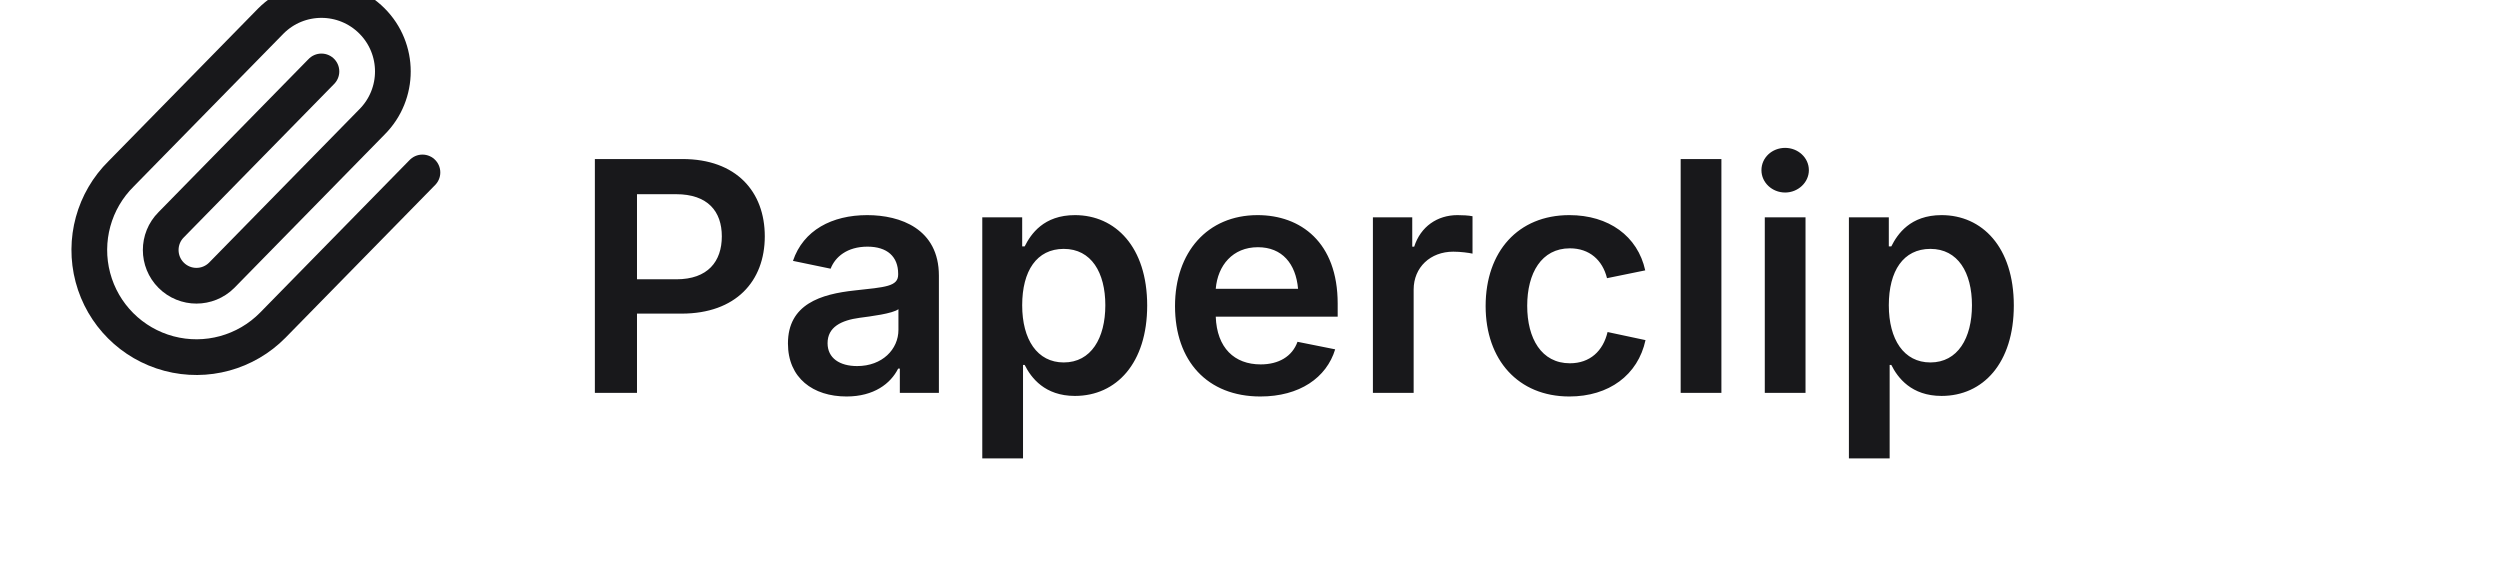
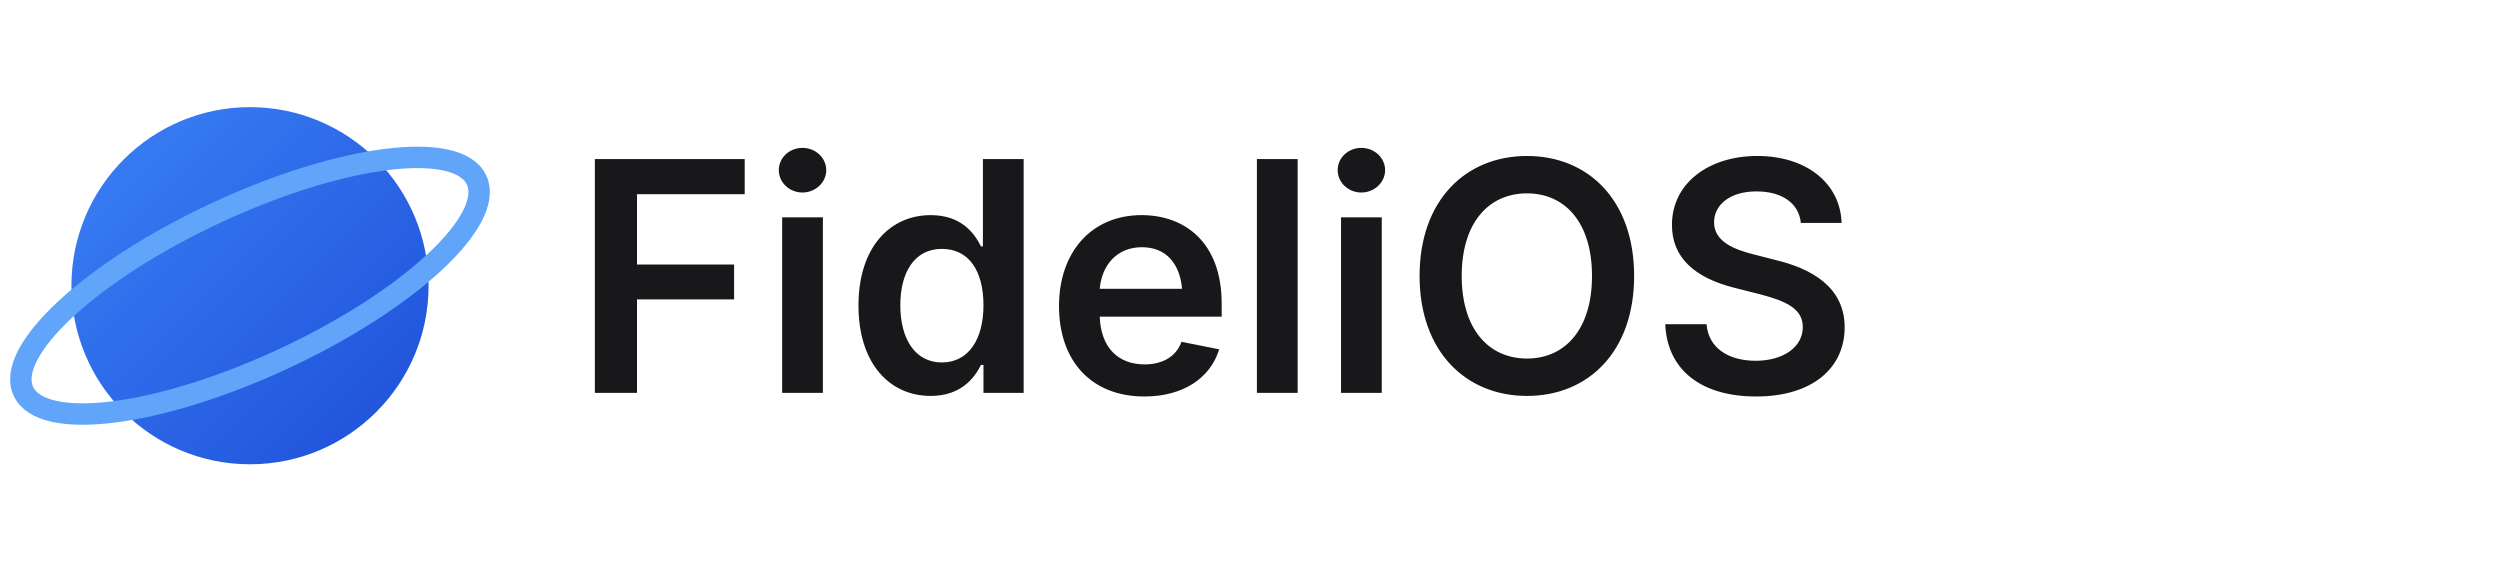
<svg xmlns="http://www.w3.org/2000/svg" width="140" height="32" viewBox="0 0 140 32" fill="none">
-   <g stroke-linecap="round" stroke-linejoin="round">
-     <path stroke="#18181b" stroke-width="2" d="m18 4-8.414 8.586a2 2 0 0 0 2.829 2.829l8.414-8.586a4 4 0 1 0-5.657-5.657l-8.379 8.551a6 6 0 1 0 8.485 8.485l8.379-8.551" />
-   </g>
-   <text x="32" y="22" font-family="system-ui, -apple-system, sans-serif" font-size="18" font-weight="600" fill="#18181b">Paperclip</text>
+   <defs>
+     <linearGradient id="g" x1="0" y1="0" x2="1" y2="1">
+       <stop offset="0%" stop-color="#3B82F6" />
+       <stop offset="100%" stop-color="#1D4ED8" />
+     </linearGradient>
+   </defs>
+   <circle cx="14" cy="16" r="10" fill="url(#g)" />
+   <ellipse cx="14" cy="16" rx="14" ry="4.5" fill="none" stroke="#60A5FA" stroke-width="1.2" transform="rotate(-25 14 16)" />
+   <text x="32" y="22" font-family="system-ui, -apple-system, sans-serif" font-size="18" font-weight="600" fill="#18181b">FideliOS</text>
</svg>
